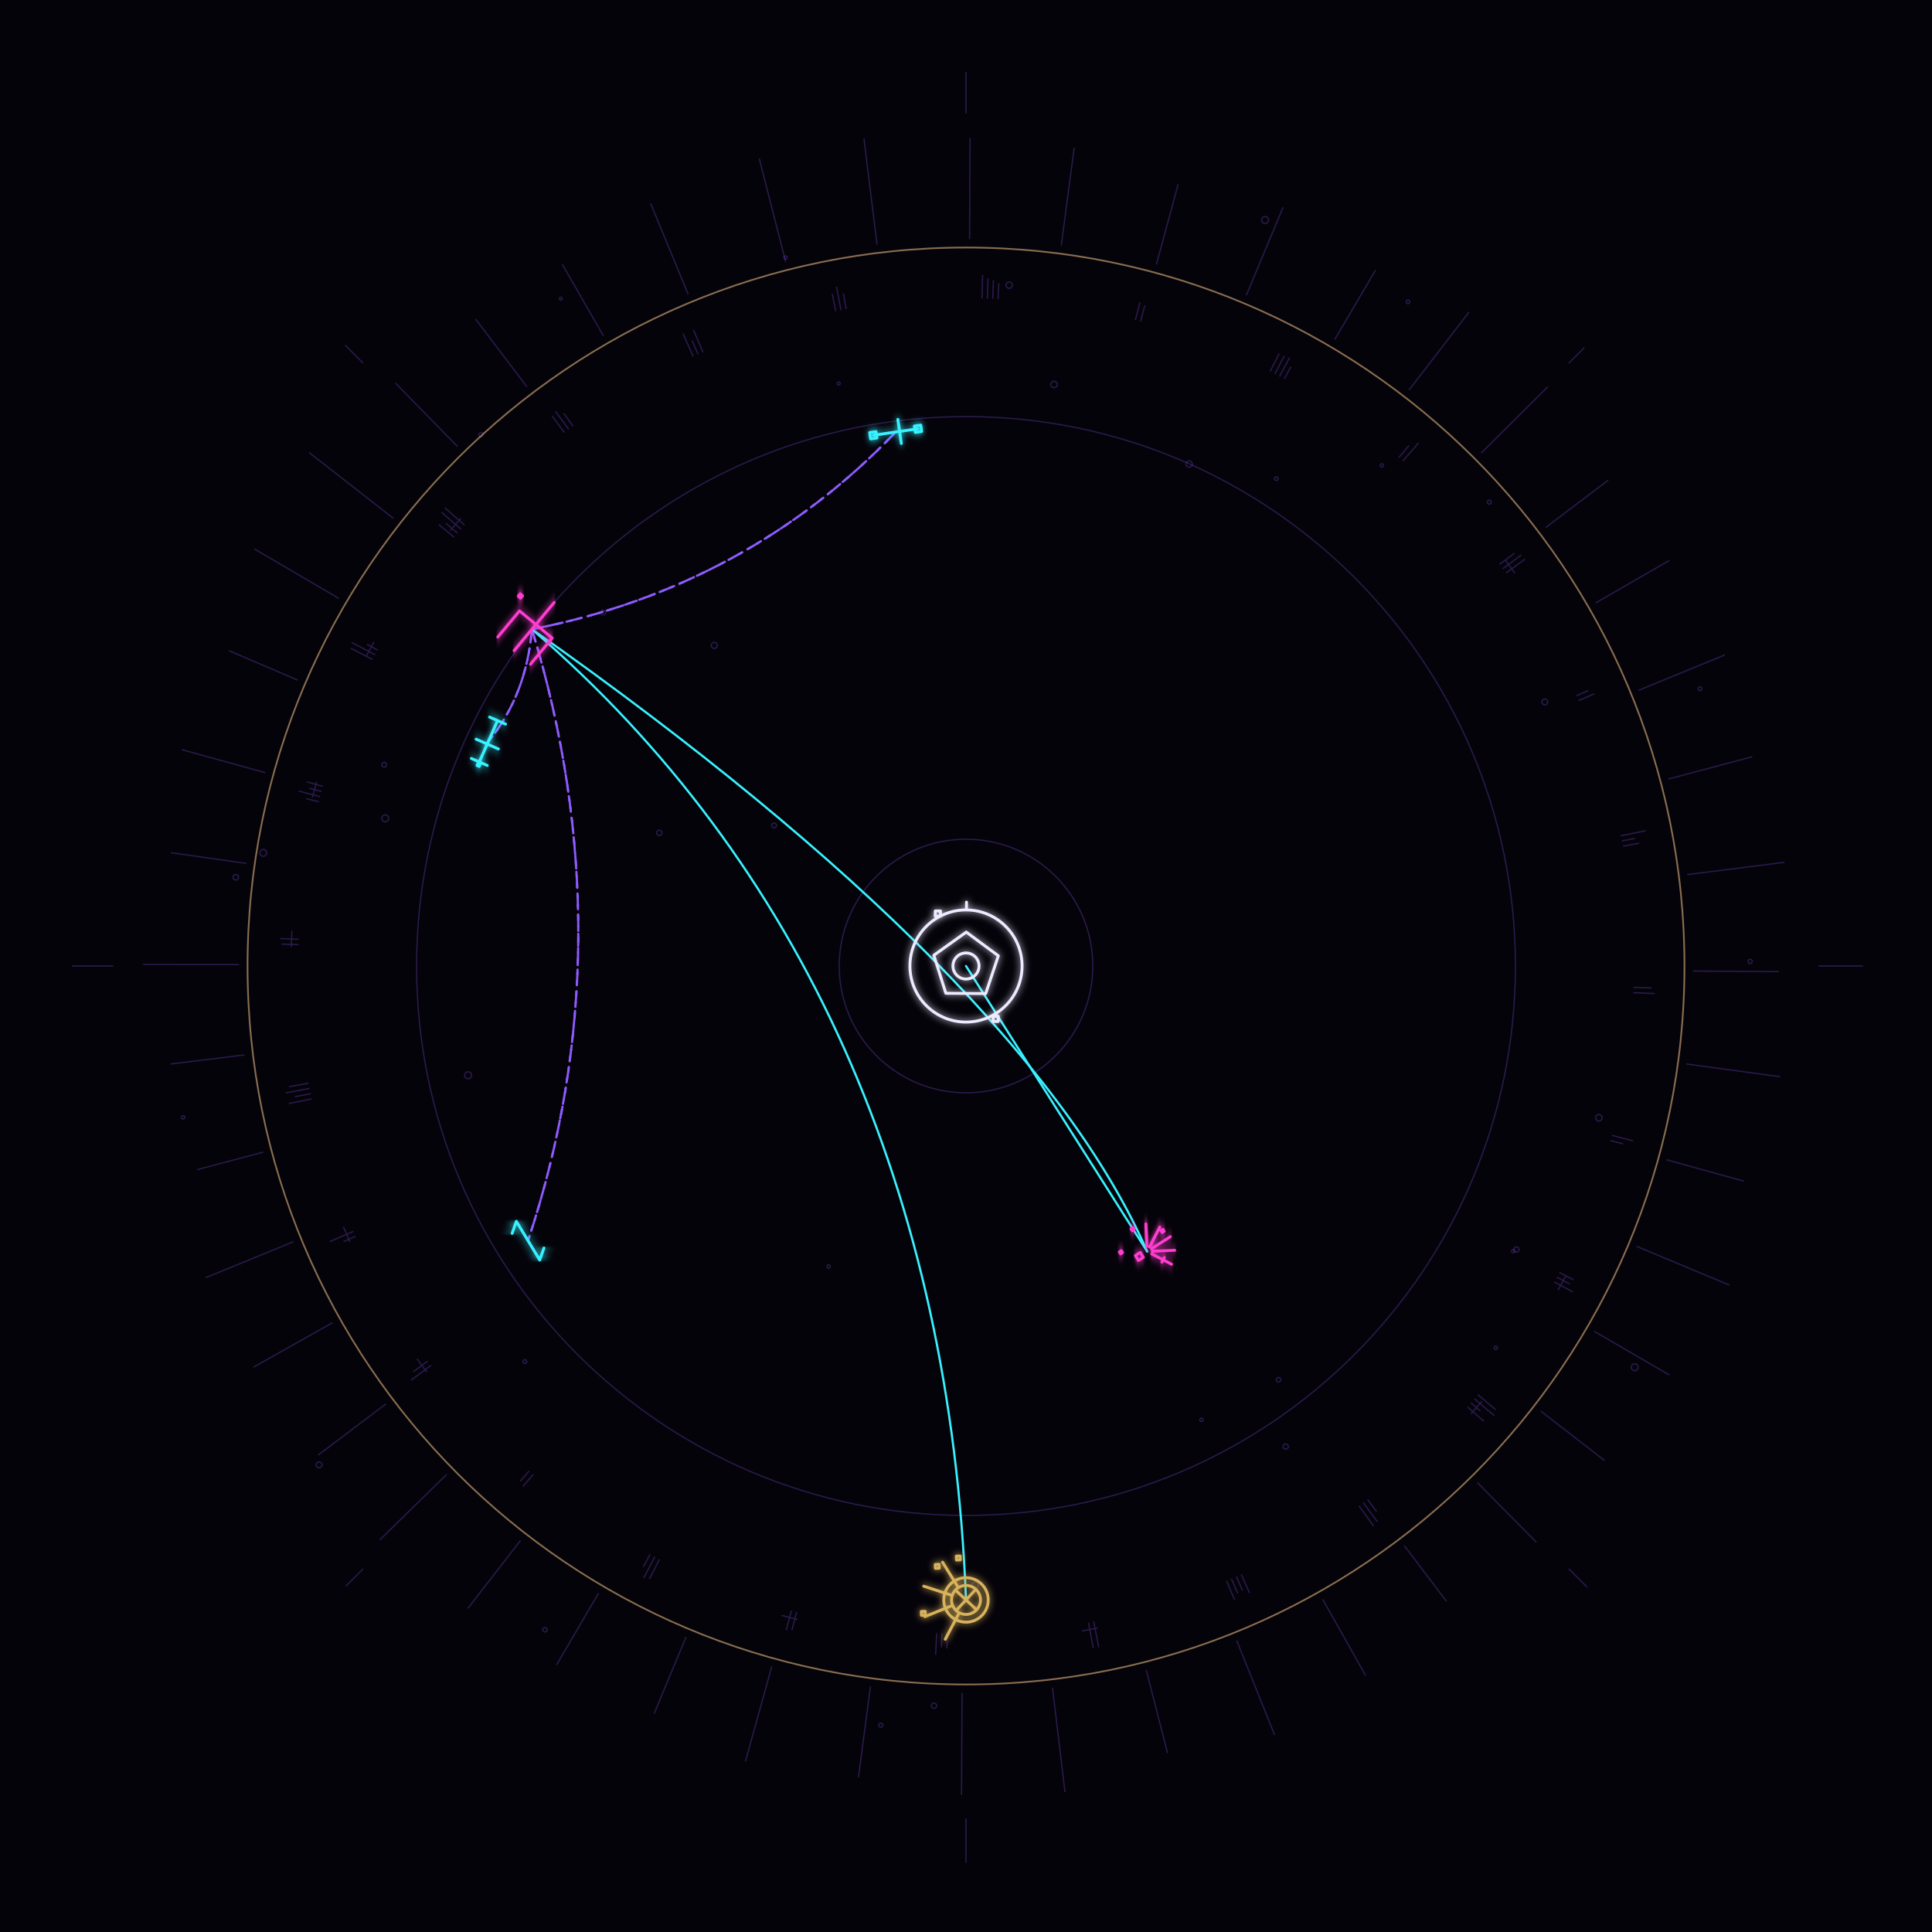
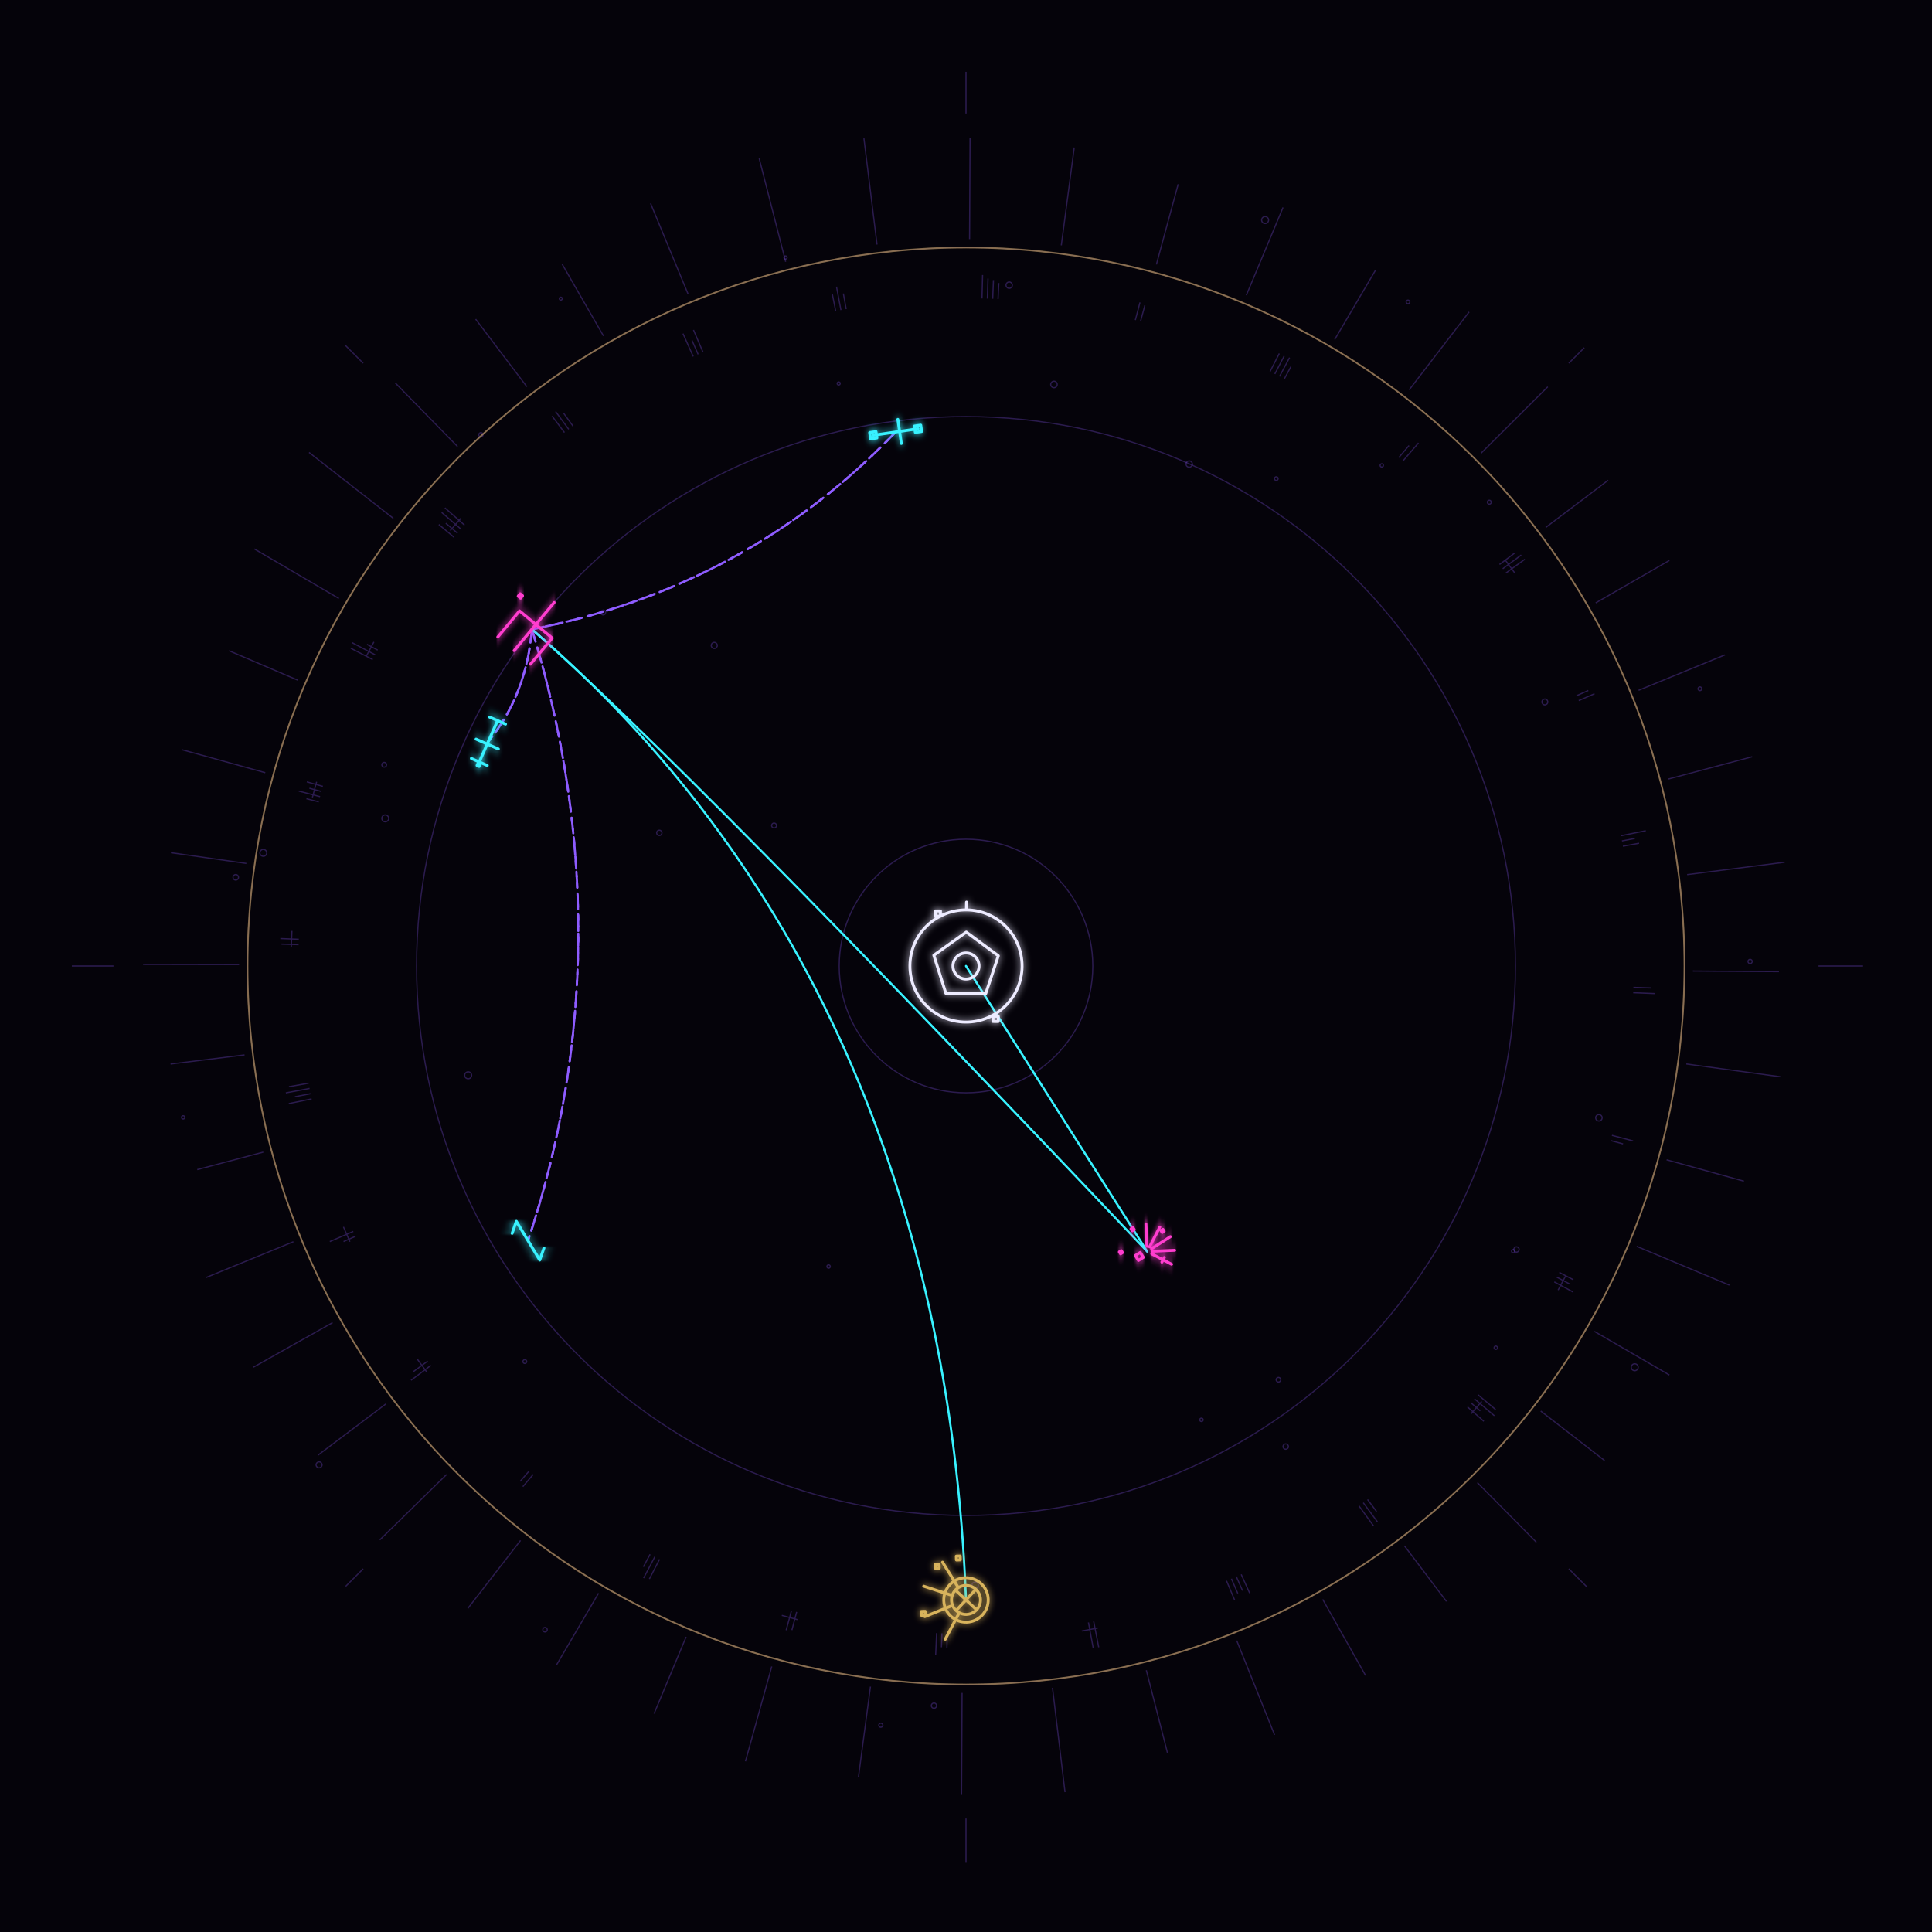
<svg xmlns="http://www.w3.org/2000/svg" viewBox="0 0 1600 1600" role="img">
  <defs>
    <filter id="sigil-glow" x="-30%" y="-30%" width="160%" height="160%">
      <feGaussianBlur stdDeviation="3" result="b" />
      <feMerge>
        <feMergeNode in="b" />
        <feMergeNode in="SourceGraphic" />
      </feMerge>
    </filter>
  </defs>
  <style>.sigil-node{fill:none;stroke-width:2.4;stroke-linecap:round;stroke-linejoin:round}.sigil-edge{fill:none;stroke-width:1.8;stroke-linecap:round}.sigil-region{fill:none;stroke-width:1.4}.sigil-boundary{fill:none;stroke:#D8B35C;stroke-width:1.4;stroke-opacity:0.55}.sigil-ornament{fill:none;stroke:#8E5CFF;stroke-opacity:0.28;stroke-width:1}.sigil-text{fill:#EDEBFF;font-family:ui-monospace,SFMono-Regular,Menlo,Consolas,monospace;font-size:15px;text-anchor:middle;dominant-baseline:middle}</style>
  <rect x="0" y="0" width="1600" height="1600" fill="#05030A" />
  <g class="sigil-layer sigil-layer-guide-geometry">
    <circle cx="800" cy="800" r="105" id="ornament-guide-0" class="sigil-ornament" stroke="#8E5CFF" />
    <circle cx="800" cy="800" r="455" id="ornament-guide-1" class="sigil-ornament" stroke="#8E5CFF" />
    <circle cx="800" cy="800" r="595" id="ornament-guide-2" class="sigil-ornament" stroke="#8E5CFF" />
    <path d="M800 94L800 59.481" id="ornament-cardinal-0" class="sigil-ornament" stroke="#8E5CFF" />
    <path d="M1299.217 300.783L1312.026 287.974" id="ornament-cardinal-1" class="sigil-ornament" stroke="#8E5CFF" />
    <path d="M1506 800L1542.906 800" id="ornament-cardinal-2" class="sigil-ornament" stroke="#8E5CFF" />
    <path d="M1299.217 1299.217L1314.492 1314.492" id="ornament-cardinal-3" class="sigil-ornament" stroke="#8E5CFF" />
    <path d="M800 1506L800 1542.657" id="ornament-cardinal-4" class="sigil-ornament" stroke="#8E5CFF" />
    <path d="M300.783 1299.217L286.287 1313.713" id="ornament-cardinal-5" class="sigil-ornament" stroke="#8E5CFF" />
    <path d="M94 800L59.509 800" id="ornament-cardinal-6" class="sigil-ornament" stroke="#8E5CFF" />
    <path d="M300.783 300.783L285.793 285.793" id="ornament-cardinal-7" class="sigil-ornament" stroke="#8E5CFF" />
  </g>
  <g class="sigil-layer sigil-layer-ornament-back">
    <path d="M1401.985 804.182L1473.239 804.677" id="ornament-filament-0" class="sigil-ornament" stroke="#8E5CFF" />
    <path d="M1396.51 881.119L1474.331 891.702" id="ornament-filament-1" class="sigil-ornament" stroke="#8E5CFF" />
    <path d="M1380.213 960.49L1444.226 978.197" id="ornament-filament-2" class="sigil-ornament" stroke="#8E5CFF" />
    <path d="M1355.426 1032.177L1432.22 1064.278" id="ornament-filament-3" class="sigil-ornament" stroke="#8E5CFF" />
    <path d="M1320.409 1102.62L1382.467 1138.707" id="ornament-filament-4" class="sigil-ornament" stroke="#8E5CFF" />
    <path d="M1275.97 1168.587L1328.844 1209.532" id="ornament-filament-5" class="sigil-ornament" stroke="#8E5CFF" />
    <path d="M1223.492 1227.853L1272.341 1277.205" id="ornament-filament-6" class="sigil-ornament" stroke="#8E5CFF" />
    <path d="M1163.099 1280.17L1197.897 1326.188" id="ornament-filament-7" class="sigil-ornament" stroke="#8E5CFF" />
    <path d="M1095.412 1324.534L1130.88 1387.512" id="ornament-filament-8" class="sigil-ornament" stroke="#8E5CFF" />
    <path d="M1024.21 1358.69L1055.545 1436.772" id="ornament-filament-9" class="sigil-ornament" stroke="#8E5CFF" />
    <path d="M949.32 1383.187L966.871 1451.734" id="ornament-filament-10" class="sigil-ornament" stroke="#8E5CFF" />
    <path d="M871.632 1397.723L881.993 1484.181" id="ornament-filament-11" class="sigil-ornament" stroke="#8E5CFF" />
    <path d="M796.757 1401.991L796.302 1486.438" id="ornament-filament-12" class="sigil-ornament" stroke="#8E5CFF" />
    <path d="M720.875 1396.777L710.923 1471.841" id="ornament-filament-13" class="sigil-ornament" stroke="#8E5CFF" />
    <path d="M639.143 1380.111L617.366 1458.648" id="ornament-filament-14" class="sigil-ornament" stroke="#8E5CFF" />
    <path d="M568.209 1355.587L541.703 1419.121" id="ornament-filament-15" class="sigil-ornament" stroke="#8E5CFF" />
    <path d="M495.686 1319.42L460.884 1378.822" id="ornament-filament-16" class="sigil-ornament" stroke="#8E5CFF" />
    <path d="M431.093 1275.722L387.451 1332" id="ornament-filament-17" class="sigil-ornament" stroke="#8E5CFF" />
    <path d="M369.822 1221.13L314.522 1275.267" id="ornament-filament-18" class="sigil-ornament" stroke="#8E5CFF" />
    <path d="M319.529 1162.701L263.48 1205.011" id="ornament-filament-19" class="sigil-ornament" stroke="#8E5CFF" />
    <path d="M275.432 1095.351L209.896 1132.249" id="ornament-filament-20" class="sigil-ornament" stroke="#8E5CFF" />
    <path d="M242.988 1028.346L170.369 1058.116" id="ornament-filament-21" class="sigil-ornament" stroke="#8E5CFF" />
    <path d="M218.064 954.125L163.356 968.614" id="ornament-filament-22" class="sigil-ornament" stroke="#8E5CFF" />
    <path d="M202.518 873.619L141.279 881.164" id="ornament-filament-23" class="sigil-ornament" stroke="#8E5CFF" />
    <path d="M198.001 798.82L118.514 798.664" id="ornament-filament-24" class="sigil-ornament" stroke="#8E5CFF" />
    <path d="M204.021 715.069L141.562 706.169" id="ornament-filament-25" class="sigil-ornament" stroke="#8E5CFF" />
    <path d="M219.678 639.904L150.631 620.856" id="ornament-filament-26" class="sigil-ornament" stroke="#8E5CFF" />
    <path d="M246.517 563.229L189.68 538.915" id="ornament-filament-27" class="sigil-ornament" stroke="#8E5CFF" />
    <path d="M280.628 495.604L210.645 454.588" id="ornament-filament-28" class="sigil-ornament" stroke="#8E5CFF" />
    <path d="M325.717 429.245L255.932 374.693" id="ornament-filament-29" class="sigil-ornament" stroke="#8E5CFF" />
    <path d="M378.902 369.791L327.429 317.205" id="ornament-filament-30" class="sigil-ornament" stroke="#8E5CFF" />
    <path d="M436.33 320.262L393.914 264.309" id="ornament-filament-31" class="sigil-ornament" stroke="#8E5CFF" />
    <path d="M499.775 278.206L465.599 218.807" id="ornament-filament-32" class="sigil-ornament" stroke="#8E5CFF" />
    <path d="M569.916 243.704L538.794 168.459" id="ornament-filament-33" class="sigil-ornament" stroke="#8E5CFF" />
    <path d="M650.657 216.819L628.741 131.236" id="ornament-filament-34" class="sigil-ornament" stroke="#8E5CFF" />
    <path d="M726.307 202.528L715.461 114.595" id="ornament-filament-35" class="sigil-ornament" stroke="#8E5CFF" />
    <path d="M802.949 198.007L803.359 114.381" id="ornament-filament-36" class="sigil-ornament" stroke="#8E5CFF" />
    <path d="M878.918 203.195L889.632 122.17" id="ornament-filament-37" class="sigil-ornament" stroke="#8E5CFF" />
    <path d="M957.676 219.016L975.709 152.569" id="ornament-filament-38" class="sigil-ornament" stroke="#8E5CFF" />
    <path d="M1032.141 244.559L1062.547 171.805" id="ornament-filament-39" class="sigil-ornament" stroke="#8E5CFF" />
    <path d="M1105.347 281.187L1139.082 223.867" id="ornament-filament-40" class="sigil-ornament" stroke="#8E5CFF" />
    <path d="M1167.04 322.836L1216.658 258.331" id="ornament-filament-41" class="sigil-ornament" stroke="#8E5CFF" />
    <path d="M1226.617 375.263L1281.805 320.318" id="ornament-filament-42" class="sigil-ornament" stroke="#8E5CFF" />
    <path d="M1280.102 436.812L1331.792 397.709" id="ornament-filament-43" class="sigil-ornament" stroke="#8E5CFF" />
    <path d="M1321.507 499.277L1382.496 464.108" id="ornament-filament-44" class="sigil-ornament" stroke="#8E5CFF" />
    <path d="M1357.017 571.667L1428.584 542.33" id="ornament-filament-45" class="sigil-ornament" stroke="#8E5CFF" />
    <path d="M1381.743 645.147L1451.121 626.679" id="ornament-filament-46" class="sigil-ornament" stroke="#8E5CFF" />
    <path d="M1397.224 724.318L1477.937 714.09" id="ornament-filament-47" class="sigil-ornament" stroke="#8E5CFF" />
    <path d="M1352.717 817.693L1367.662 818.171M1352.558 822.114L1370.324 822.825" id="ornament-rune-0" class="sigil-ornament" stroke="#8E5CFF" />
    <path d="M1334.922 940.24L1352.431 944.831M1333.783 944.515L1344.158 947.324" id="ornament-rune-1" class="sigil-ornament" stroke="#8E5CFF" />
    <path d="M1291.323 1053.792L1302.977 1059.812M1289.277 1057.715L1300.048 1063.388M1287.2 1061.621L1302.625 1069.904M1296.654 1056.546L1290.354 1068.391" id="ornament-rune-2" class="sigil-ornament" stroke="#8E5CFF" />
    <path d="M1223.954 1155.066L1238.626 1167.354M1221.1 1158.446L1237.571 1172.466M1218.219 1161.804L1225.89 1168.44M1215.311 1165.138L1228.859 1177.049M1227.115 1160.63L1218.338 1170.776" id="ornament-rune-3" class="sigil-ornament" stroke="#8E5CFF" />
    <path d="M1132.55 1241.836L1140.02 1251.761M1129.005 1244.482L1140.693 1260.273M1125.439 1247.1L1137.527 1263.707" id="ornament-rune-4" class="sigil-ornament" stroke="#8E5CFF" />
    <path d="M1027.912 1303.85L1034.905 1319.31M1023.874 1305.657L1029.004 1317.245M1019.822 1307.432L1025.089 1319.591M1015.755 1309.175L1022.426 1324.917" id="ornament-rune-5" class="sigil-ornament" stroke="#8E5CFF" />
    <path d="M905.742 1342.796L909.913 1364.211M901.396 1343.625L905.328 1364.703M909.083 1348.254L895.895 1350.713" id="ornament-rune-6" class="sigil-ornament" stroke="#8E5CFF" />
    <path d="M784.518 1352.783L784.172 1365.127M780.096 1352.642L779.68 1364.198M775.676 1352.465L774.892 1370.268" id="ornament-rune-7" class="sigil-ornament" stroke="#8E5CFF" />
    <path d="M659.76 1334.922L655.815 1349.969M655.485 1333.783L651.077 1350.063M660.402 1341.289L647.452 1337.783" id="ornament-rune-8" class="sigil-ornament" stroke="#8E5CFF" />
    <path d="M546.208 1291.323L537.791 1307.618M542.285 1289.277L533.003 1306.9M538.379 1287.2L532.811 1297.568" id="ornament-rune-9" class="sigil-ornament" stroke="#8E5CFF" />
    <path d="M441.554 1221.1L432.983 1231.169M438.196 1218.219L430.818 1226.747" id="ornament-rune-10" class="sigil-ornament" stroke="#8E5CFF" />
    <path d="M356.837 1130.78L340.385 1143.061M354.205 1127.225L342.274 1135.983M353.37 1136.159L345.432 1125.344" id="ornament-rune-11" class="sigil-ornament" stroke="#8E5CFF" />
    <path d="M294.343 1023.874L284.52 1028.223M292.568 1019.822L273.132 1028.241M289.766 1028.346L284.433 1016.036" id="ornament-rune-12" class="sigil-ornament" stroke="#8E5CFF" />
    <path d="M258.067 910.081L239.179 913.917M257.204 905.742L244.231 908.269M256.375 901.396L236.727 905.061M255.582 897.044L239.333 899.94" id="ornament-rune-13" class="sigil-ornament" stroke="#8E5CFF" />
    <path d="M247.283 782.307L233.147 781.855M247.442 777.886L232.163 777.274M241.219 784.35L241.756 770.945" id="ornament-rune-14" class="sigil-ornament" stroke="#8E5CFF" />
    <path d="M263.973 664.043L253.761 661.453M265.078 659.76L247.471 655.144M266.217 655.485L256.228 652.78M267.39 651.219L254.107 647.509M258.711 660.402L262.217 647.452" id="ornament-rune-15" class="sigil-ornament" stroke="#8E5CFF" />
    <path d="M308.677 546.208L290.566 536.852M310.723 542.285L291.341 532.076M312.8 538.379L303.907 533.604M303.346 543.454L309.646 531.609" id="ornament-rune-16" class="sigil-ornament" stroke="#8E5CFF" />
    <path d="M376.046 444.934L363.41 434.351M378.9 441.554L369.235 433.327M381.781 438.196L365.788 424.361M384.689 434.862L368.457 420.592M372.885 439.37L381.662 429.224" id="ornament-rune-17" class="sigil-ornament" stroke="#8E5CFF" />
    <path d="M467.45 358.164L457.216 344.567M470.995 355.518L460.107 340.809M474.561 352.9L466.818 342.262" id="ornament-rune-18" class="sigil-ornament" stroke="#8E5CFF" />
    <path d="M574.105 295.242L565.617 276.276M578.15 293.451L573.123 281.972M582.21 291.693L574.312 273.259" id="ornament-rune-19" class="sigil-ornament" stroke="#8E5CFF" />
    <path d="M692.088 257.631L689.259 243.413M696.43 256.785L692.734 237.4M700.779 255.974L698.429 243.087" id="ornament-rune-20" class="sigil-ornament" stroke="#8E5CFF" />
    <path d="M813.271 247.159L813.736 227.767M817.693 247.283L818.224 230.704M822.114 247.442L822.733 231.972M826.534 247.637L827.169 234.418" id="ornament-rune-21" class="sigil-ornament" stroke="#8E5CFF" />
    <path d="M940.24 265.078L944.069 250.474M944.515 266.217L948.116 252.917" id="ornament-rune-22" class="sigil-ornament" stroke="#8E5CFF" />
    <path d="M1051.825 307.666L1059.452 292.754M1055.756 309.696L1063.523 294.805M1059.67 311.758L1067.959 296.172M1063.567 313.851L1069.081 303.681" id="ornament-rune-23" class="sigil-ornament" stroke="#8E5CFF" />
    <path d="M1158.446 378.9L1166.9 368.968M1161.804 381.781L1174.737 366.831" id="ornament-rune-24" class="sigil-ornament" stroke="#8E5CFF" />
    <path d="M1241.836 467.45L1254.188 458.153M1244.482 470.995L1259.819 459.643M1247.1 474.561L1262.814 463.123M1246.63 463.841L1254.568 474.656" id="ornament-rune-25" class="sigil-ornament" stroke="#8E5CFF" />
    <path d="M1305.657 576.126L1315.366 571.828M1307.432 580.178L1320.519 574.509" id="ornament-rune-26" class="sigil-ornament" stroke="#8E5CFF" />
    <path d="M1342.369 692.088L1362.94 687.995M1343.215 696.43L1353.822 694.408M1344.026 700.779L1357.398 698.341" id="ornament-rune-27" class="sigil-ornament" stroke="#8E5CFF" />
    <circle cx="499.557" cy="507.254" r="2.017" id="ornament-dot-87" class="sigil-ornament" stroke="#8E5CFF" />
    <circle cx="1047.714" cy="182.248" r="2.88" id="ornament-dot-88" class="sigil-ornament" stroke="#8E5CFF" />
    <circle cx="1407.799" cy="570.398" r="1.545" id="ornament-dot-89" class="sigil-ornament" stroke="#8E5CFF" />
    <circle cx="218.054" cy="706.291" r="2.83" id="ornament-dot-90" class="sigil-ornament" stroke="#8E5CFF" />
    <circle cx="451.355" cy="1349.661" r="1.862" id="ornament-dot-91" class="sigil-ornament" stroke="#8E5CFF" />
    <circle cx="195.243" cy="726.547" r="2.298" id="ornament-dot-92" class="sigil-ornament" stroke="#8E5CFF" />
    <circle cx="546.012" cy="689.719" r="2.214" id="ornament-dot-93" class="sigil-ornament" stroke="#8E5CFF" />
    <circle cx="807.572" cy="1312.798" r="2.658" id="ornament-dot-94" class="sigil-ornament" stroke="#8E5CFF" />
    <circle cx="1056.979" cy="396.379" r="1.519" id="ornament-dot-95" class="sigil-ornament" stroke="#8E5CFF" />
    <circle cx="1353.792" cy="1132.296" r="2.861" id="ornament-dot-96" class="sigil-ornament" stroke="#8E5CFF" />
    <circle cx="650.553" cy="213.273" r="1.336" id="ornament-dot-97" class="sigil-ornament" stroke="#8E5CFF" />
    <circle cx="1233.375" cy="415.884" r="1.632" id="ornament-dot-98" class="sigil-ornament" stroke="#8E5CFF" />
    <circle cx="694.575" cy="317.581" r="1.272" id="ornament-dot-99" class="sigil-ornament" stroke="#8E5CFF" />
    <circle cx="1238.756" cy="1116.163" r="1.408" id="ornament-dot-100" class="sigil-ornament" stroke="#8E5CFF" />
    <circle cx="398.281" cy="360.069" r="1.795" id="ornament-dot-101" class="sigil-ornament" stroke="#8E5CFF" />
    <circle cx="591.524" cy="534.501" r="2.516" id="ornament-dot-102" class="sigil-ornament" stroke="#8E5CFF" />
    <circle cx="319.066" cy="677.73" r="2.845" id="ornament-dot-103" class="sigil-ornament" stroke="#8E5CFF" />
    <circle cx="1058.77" cy="1142.642" r="1.923" id="ornament-dot-104" class="sigil-ornament" stroke="#8E5CFF" />
    <circle cx="1255.882" cy="1034.767" r="2.208" id="ornament-dot-105" class="sigil-ornament" stroke="#8E5CFF" />
    <circle cx="1253.113" cy="1036.153" r="1.339" id="ornament-dot-106" class="sigil-ornament" stroke="#8E5CFF" />
    <circle cx="729.456" cy="1428.733" r="1.688" id="ornament-dot-107" class="sigil-ornament" stroke="#8E5CFF" />
    <circle cx="1279.39" cy="581.309" r="2.418" id="ornament-dot-108" class="sigil-ornament" stroke="#8E5CFF" />
    <circle cx="434.622" cy="1127.58" r="1.573" id="ornament-dot-109" class="sigil-ornament" stroke="#8E5CFF" />
    <circle cx="151.702" cy="925.361" r="1.375" id="ornament-dot-110" class="sigil-ornament" stroke="#8E5CFF" />
    <circle cx="1166.042" cy="250.016" r="1.509" id="ornament-dot-111" class="sigil-ornament" stroke="#8E5CFF" />
    <circle cx="264.247" cy="1213.105" r="2.471" id="ornament-dot-112" class="sigil-ornament" stroke="#8E5CFF" />
    <circle cx="387.705" cy="890.508" r="2.891" id="ornament-dot-113" class="sigil-ornament" stroke="#8E5CFF" />
    <circle cx="1064.777" cy="1197.982" r="2.237" id="ornament-dot-114" class="sigil-ornament" stroke="#8E5CFF" />
    <circle cx="1449.358" cy="796.239" r="1.754" id="ornament-dot-115" class="sigil-ornament" stroke="#8E5CFF" />
    <circle cx="835.749" cy="236.15" r="2.607" id="ornament-dot-116" class="sigil-ornament" stroke="#8E5CFF" />
    <circle cx="686.209" cy="1048.882" r="1.394" id="ornament-dot-117" class="sigil-ornament" stroke="#8E5CFF" />
    <circle cx="641.056" cy="683.637" r="2.04" id="ornament-dot-118" class="sigil-ornament" stroke="#8E5CFF" />
    <circle cx="773.473" cy="1412.548" r="2.191" id="ornament-dot-119" class="sigil-ornament" stroke="#8E5CFF" />
    <circle cx="318.174" cy="633.335" r="1.969" id="ornament-dot-120" class="sigil-ornament" stroke="#8E5CFF" />
    <circle cx="1144.324" cy="385.436" r="1.375" id="ornament-dot-121" class="sigil-ornament" stroke="#8E5CFF" />
    <circle cx="464.418" cy="247.323" r="1.209" id="ornament-dot-122" class="sigil-ornament" stroke="#8E5CFF" />
    <circle cx="984.835" cy="384.313" r="2.617" id="ornament-dot-123" class="sigil-ornament" stroke="#8E5CFF" />
    <circle cx="994.976" cy="1175.836" r="1.407" id="ornament-dot-124" class="sigil-ornament" stroke="#8E5CFF" />
    <circle cx="872.858" cy="318.388" r="2.683" id="ornament-dot-125" class="sigil-ornament" stroke="#8E5CFF" />
    <circle cx="1324.145" cy="925.71" r="2.666" id="ornament-dot-126" class="sigil-ornament" stroke="#8E5CFF" />
  </g>
  <g class="sigil-layer sigil-layer-semantic-regions">
    <circle cx="800" cy="800" r="595" id="boundary-host" class="sigil-boundary sigil-invocation-boundary" />
  </g>
  <g class="sigil-layer sigil-layer-semantic-edges">
    <path d="M800 800C827.726 843.689 878.737 924.069 950.032 1036.412" id="edge-e0_n0.0-_n1.0" class="sigil-edge sigil-edge-flow" stroke="#38F2FF" />
    <path d="M440.504 521.095C492.787 692.002 491.696 864.175 437.297 1027.486" id="edge-e1_n2.1-_n3.0" class="sigil-edge sigil-edge-enter" stroke="#8E5CFF" stroke-dasharray="10 6" />
    <path d="M437.297 1027.486C491.696 864.175 492.787 692.002 440.504 521.095" id="edge-e2_n3.0-_n2.1" class="sigil-edge sigil-edge-join" stroke="#8E5CFF" stroke-dasharray="4 5" />
    <path d="M440.504 521.095C437.575 557.232 425.335 588.783 404.506 613.895" id="edge-e3_n2.2-_n4.0" class="sigil-edge sigil-edge-enter" stroke="#8E5CFF" stroke-dasharray="10 6" />
    <path d="M404.506 613.895C425.335 588.783 437.575 557.232 440.504 521.095" id="edge-e4_n4.0-_n2.1" class="sigil-edge sigil-edge-join" stroke="#8E5CFF" stroke-dasharray="4 5" />
    <path d="M440.504 521.095C558.053 498.511 660.475 442.981 741.747 357.774" id="edge-e5_n2.3-_n5.0" class="sigil-edge sigil-edge-enter" stroke="#8E5CFF" stroke-dasharray="10 6" />
    <path d="M741.747 357.774C660.475 442.981 558.053 498.511 440.504 521.095" id="edge-e6_n5.0-_n2.1" class="sigil-edge sigil-edge-join" stroke="#8E5CFF" stroke-dasharray="4 5" />
-     <path d="M950.032 1036.412C885.011 887.277 711.772 712.07 440.504 521.095" id="edge-e7_n1.0-_n2.0" class="sigil-edge sigil-edge-flow" stroke="#38F2FF" />
+     <path d="M950.032 1036.412C699.296 771.523 526.057 596.315 440.504 521.095" id="edge-e7_n1.0-_n2.0" class="sigil-edge sigil-edge-flow" stroke="#38F2FF" />
    <path d="M440.504 521.095C664.65 714.155 786.879 987.482 800 1325" id="edge-e8_n2.0-_n6.0" class="sigil-edge sigil-edge-flow" stroke="#38F2FF" />
  </g>
  <g class="sigil-layer sigil-layer-semantic-nodes">
    <path d="M846.44 800C846.44 825.648 825.648 846.44 800 846.44C774.352 846.44 753.56 825.648 753.56 800C753.56 774.352 774.352 753.56 800 753.56C825.648 753.56 846.44 774.352 846.44 800M800 771.92L826.706 791.323L816.505 822.717L783.495 822.717L773.294 791.323ZM810.8 800C810.8 805.965 805.965 810.8 800 810.8C794.035 810.8 789.2 805.965 789.2 800C789.2 794.035 794.035 789.2 800 789.2C805.965 789.2 810.8 794.035 810.8 800M800 753.56L800 747.08M774.184 754.636L778.504 754.636L778.504 758.956L774.184 758.956ZM822.743 841.416L827.063 841.416L827.063 845.736L822.743 845.736Z" id="node-n0" class="sigil-node sigil-node-source" stroke="#EDEBFF" filter="url(#sigil-glow)" transform="rotate(0.464 800 800)" />
    <path d="M946.284 1034.262L930.254 1025.067M947.866 1032.674L938.604 1016.682M950.032 1032.092L950.032 1013.612M952.197 1032.674L961.459 1016.682M953.779 1034.262L969.809 1025.067M961.864 1027.134L964.014 1030.882M947.632 1041.692L952.432 1041.692L952.432 1046.492L947.632 1046.492ZM941.57 1015.563L943.49 1015.563L943.49 1017.483L941.57 1017.483ZM927.039 1035.687L928.959 1035.687L928.959 1037.607L927.039 1037.607ZM937.953 1054.136L939.873 1054.136L939.873 1056.056L937.953 1056.056Z" id="node-n1" class="sigil-node sigil-node-scatter" stroke="#FF3CCF" filter="url(#sigil-glow)" transform="rotate(57.472 950.032 1036.412)" />
    <path d="M440.504 549.895L440.504 526.215M422.904 526.215L422.904 498.055M440.504 526.215L422.904 526.215M440.504 526.215L440.504 498.055M458.104 526.215L458.104 498.055M440.504 526.215L458.104 526.215M464.175 534.862L466.735 534.862L466.735 537.422L464.175 537.422Z" id="node-n2" class="sigil-node sigil-node-fork" stroke="#FF3CCF" filter="url(#sigil-glow)" transform="rotate(-140.224 440.504 521.095)" />
    <path d="M437.297 1008.766L437.297 1046.206M429.137 1015.486L437.297 1008.766M445.457 1039.486L437.297 1046.206" id="node-n3" class="sigil-node sigil-node-stage" stroke="#38F2FF" filter="url(#sigil-glow)" transform="rotate(148.876 437.297 1027.486)" />
    <path d="M404.506 595.175L404.506 632.615M397.306 595.175L411.706 595.175M397.306 632.615L411.706 632.615M394.426 611.389L414.586 611.389M403.112 591.748L405.032 591.748L405.032 593.668L403.112 593.668Z" id="node-n4" class="sigil-node sigil-node-stage" stroke="#38F2FF" filter="url(#sigil-glow)" transform="rotate(-156.171 404.506 613.895)" />
    <path d="M741.747 339.054L741.747 376.494M739.107 336.414L744.387 336.414L744.387 341.694L739.107 341.694ZM739.107 373.854L744.387 373.854L744.387 379.134L739.107 379.134ZM731.667 361.069L751.827 361.069" id="node-n5" class="sigil-node sigil-node-stage" stroke="#38F2FF" filter="url(#sigil-glow)" transform="rotate(-98.253 741.747 357.774)" />
    <path d="M831.921 1343.311L810.409 1330.971M812.619 1359.569L804.115 1336.272M787.381 1359.569L795.885 1336.272M768.079 1343.311L789.591 1330.971M812 1325C812 1331.627 806.627 1337 800 1337C793.373 1337 788 1331.627 788 1325C788 1318.373 793.373 1313 800 1313C806.627 1313 812 1318.373 812 1325M791.6 1316.6L808.4 1333.4M808.4 1316.6L791.6 1333.4M818.4 1325C818.4 1335.162 810.162 1343.4 800 1343.4C789.838 1343.4 781.6 1335.162 781.6 1325C781.6 1314.838 789.838 1306.6 800 1306.6C810.162 1306.6 818.4 1314.838 818.4 1325M769.75 1346.224L772.95 1346.224L772.95 1349.424L769.75 1349.424ZM763.463 1328.529L766.663 1328.529L766.663 1331.729L763.463 1331.729ZM808.229 1359.123L811.429 1359.123L811.429 1362.323L808.229 1362.323Z" id="node-n6" class="sigil-node sigil-node-collect" stroke="#D8B35C" filter="url(#sigil-glow)" transform="rotate(87.987 800 1325)" />
  </g>
</svg>
